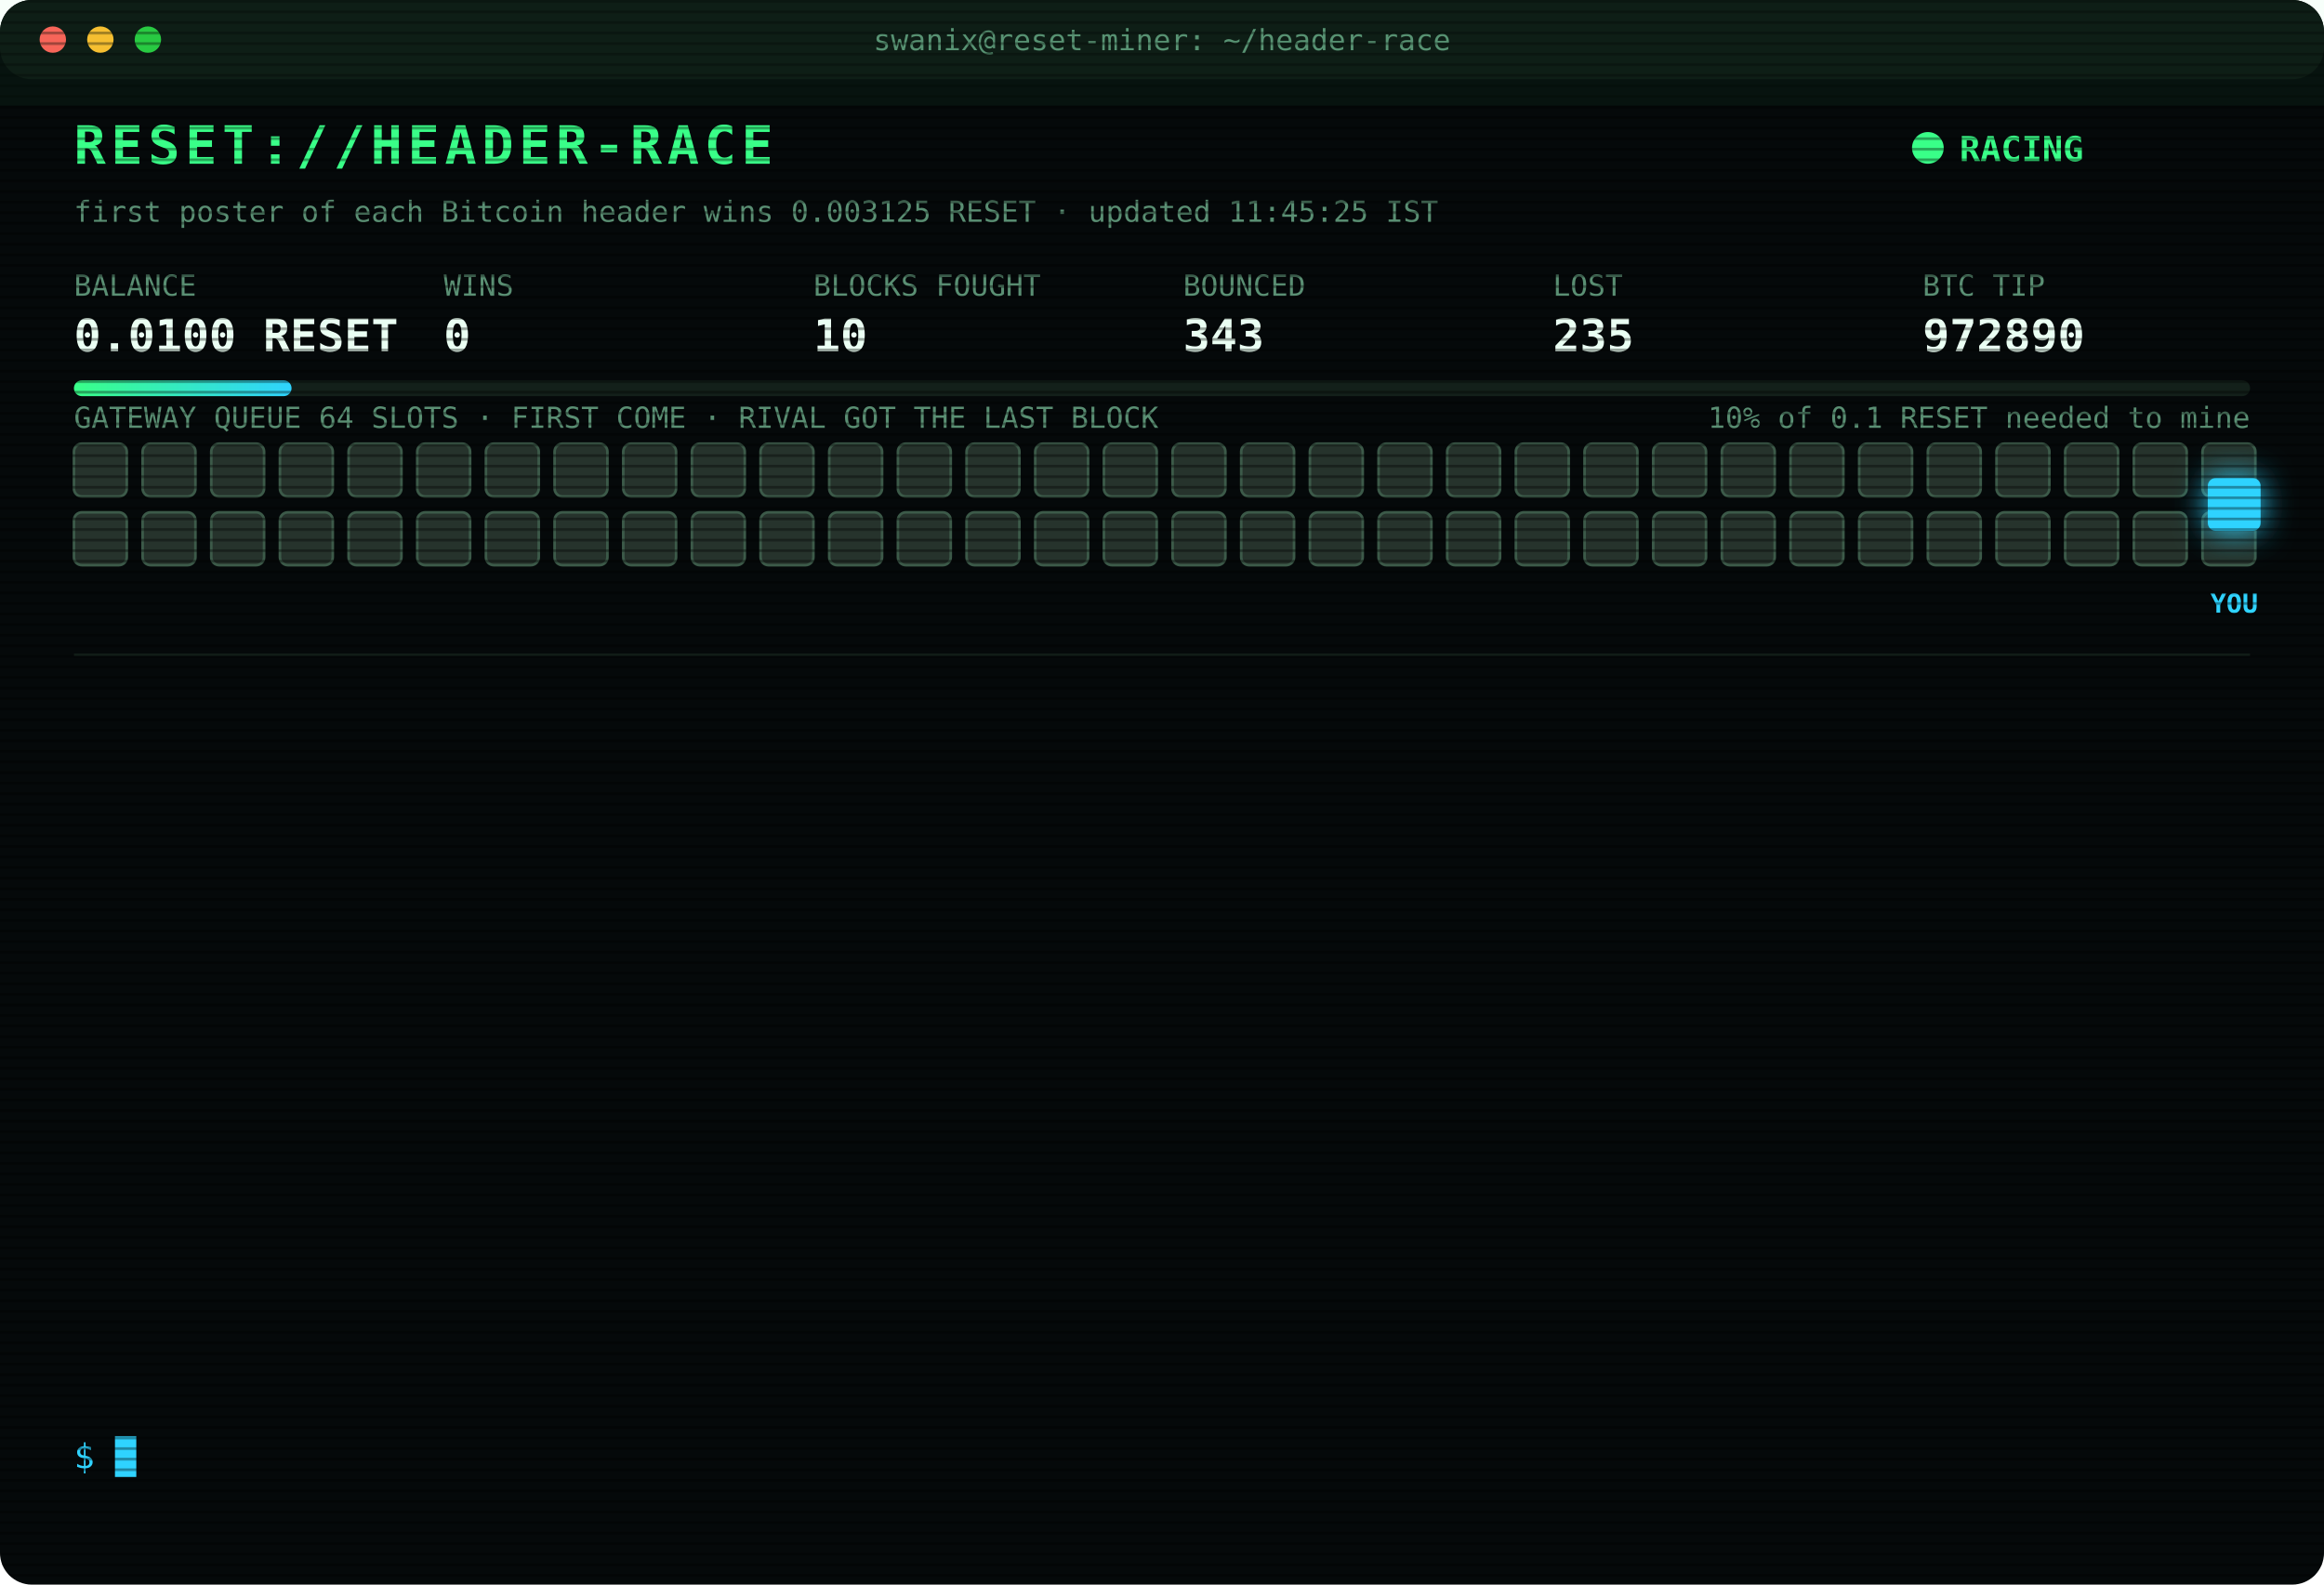
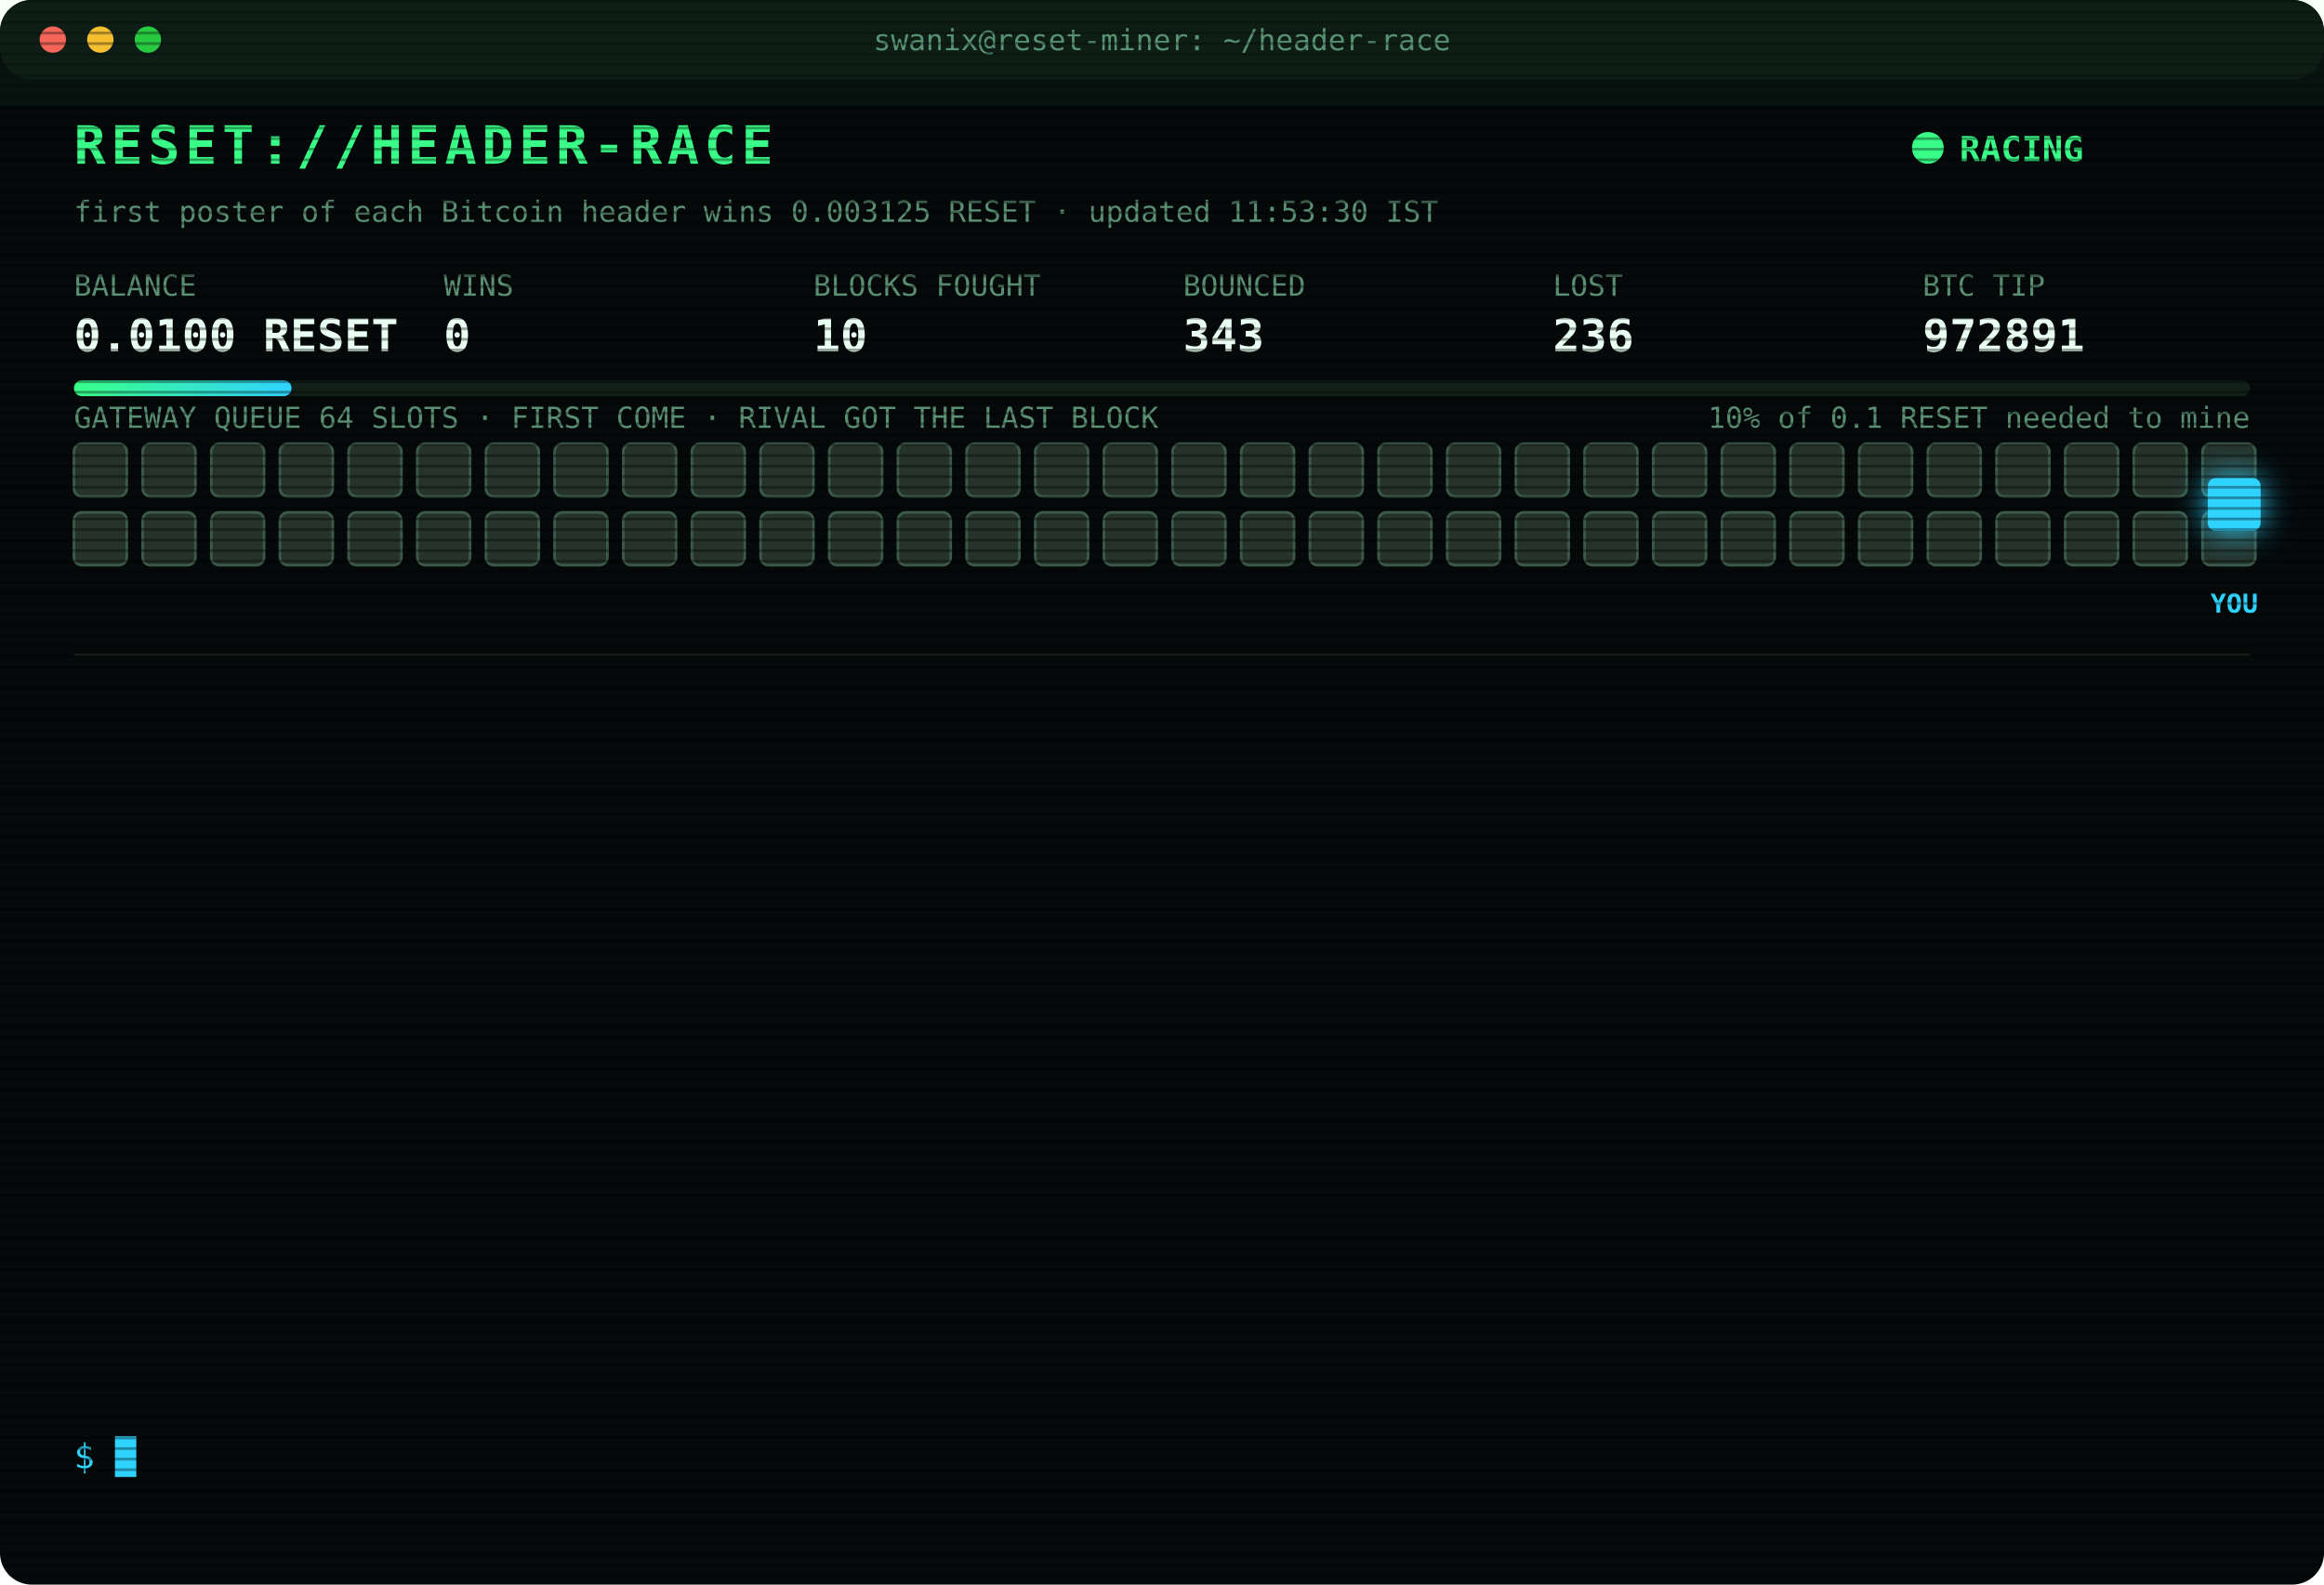
<svg xmlns="http://www.w3.org/2000/svg" width="880" height="600" viewBox="0 0 880 600" font-family="ui-monospace,SFMono-Regular,Menlo,Consolas,monospace">
  <style>
text{font-size:13px;fill:#7CFFB2}
.title{font-size:20px;font-weight:700;fill:#39FF88;letter-spacing:2px;animation:glitch 3s infinite steps(1)}
.sub{fill:#2fd3ff}.k{fill:#5a8f73;font-size:11px}.v{font-size:17px;font-weight:700;fill:#eafff3}
.ts{fill:#3f6b56}.boot{fill:#2fd3ff}.dim{fill:#5a8f73}.bad{fill:#ff4d6d}.warn{fill:#ffd23f}.mag{fill:#ff5cf0}.win{fill:#39FF88;font-weight:700}
.tag{font-size:10px;fill:#2fd3ff;font-weight:700}
.rival{fill:#26332c;stroke:#3c5a49;animation:jam 1.2s infinite alternate}
.idle{fill:#141c18;stroke:#22302a;animation:breathe 4s infinite}
.me{fill:#2fd3ff;filter:drop-shadow(0 0 6px #2fd3ff)}
.hover{animation:nudge 1.1s infinite ease-in-out}.bounce{animation:kick 1.4s infinite}
.ln{opacity:0;animation:in .4s forwards}
.cur{animation:blink 1s infinite steps(1)}
.scan{animation:scan 6s infinite linear}
.led{animation:blink 1.4s infinite}
@keyframes in{from{opacity:0;transform:translateX(-6px)}to{opacity:1;transform:none}}
@keyframes blink{50%{opacity:0}}
@keyframes jam{to{fill:#33463b}}
@keyframes breathe{50%{opacity:.4}}
@keyframes nudge{50%{transform:translateX(-10px)}}
@keyframes kick{0%,100%{transform:none}30%{transform:translateX(-14px)}55%{transform:translateX(10px) translateY(-6px)}}
@keyframes glitch{0%,92%{transform:none}93%{transform:translateX(2px);fill:#ff4d6d}95%{transform:translateX(-2px);fill:#2fd3ff}97%{transform:none}}
@keyframes scan{from{transform:translateY(-40px)}to{transform:translateY(600px)}}
</style>
  <defs>
    <pattern id="sl" width="4" height="4" patternUnits="userSpaceOnUse">
      <rect width="4" height="1" fill="#000" opacity=".35" />
    </pattern>
    <linearGradient id="bar">
      <stop offset="0" stop-color="#39FF88" />
      <stop offset="1" stop-color="#2fd3ff" />
    </linearGradient>
  </defs>
  <rect width="880" height="600" rx="12" fill="#05090a" />
  <rect width="880" height="30" rx="12" fill="#0d1512" />
  <circle cx="20" cy="15" r="5" fill="#ff5f57" />
  <circle cx="38" cy="15" r="5" fill="#febc2e" />
  <circle cx="56" cy="15" r="5" fill="#28c840" />
  <text x="440" y="19" text-anchor="middle" class="k">swanix@reset-miner: ~/header-race</text>
  <text x="28" y="62" class="title">RESET://HEADER-RACE</text>
  <circle class="led" cx="730" cy="56" r="6" fill="#39FF88" />
  <text x="742" y="61" class="win">RACING</text>
-   <text x="28" y="84" class="k">first poster of each Bitcoin header wins 0.003125 RESET · updated 11:45:25 IST</text>
+   <text x="28" y="84" class="k">first poster of each Bitcoin header wins 0.003125 RESET · updated 11:53:30 IST</text>
  <text x="28" y="112" class="k">BALANCE</text>
  <text x="28" y="133" class="v">0.0100 RESET</text>
  <text x="168" y="112" class="k">WINS</text>
  <text x="168" y="133" class="v">0</text>
  <text x="308" y="112" class="k">BLOCKS FOUGHT</text>
  <text x="308" y="133" class="v">10</text>
  <text x="448" y="112" class="k">BOUNCED</text>
  <text x="448" y="133" class="v">343</text>
  <text x="588" y="112" class="k">LOST</text>
-   <text x="588" y="133" class="v">235</text>
+   <text x="588" y="133" class="v">236</text>
  <text x="728" y="112" class="k">BTC TIP</text>
-   <text x="728" y="133" class="v">972890</text>
+   <text x="728" y="133" class="v">972891</text>
  <rect x="28" y="144" width="824" height="6" rx="3" fill="#13201a" />
  <rect x="28" y="144" width="82.4" height="6" rx="3" fill="url(#bar)" />
  <text x="852" y="162" text-anchor="end" class="k">10% of 0.1 RESET needed to mine</text>
  <text x="28" y="162" class="k">GATEWAY QUEUE 64 SLOTS · FIRST COME · RIVAL GOT THE LAST BLOCK</text>
  <rect class="rival" x="28" y="168" width="20" height="20" rx="3" style="animation-delay:0.00s" />
  <rect class="rival" x="54" y="168" width="20" height="20" rx="3" style="animation-delay:0.05s" />
  <rect class="rival" x="80" y="168" width="20" height="20" rx="3" style="animation-delay:0.10s" />
  <rect class="rival" x="106" y="168" width="20" height="20" rx="3" style="animation-delay:0.15s" />
  <rect class="rival" x="132" y="168" width="20" height="20" rx="3" style="animation-delay:0.20s" />
  <rect class="rival" x="158" y="168" width="20" height="20" rx="3" style="animation-delay:0.25s" />
  <rect class="rival" x="184" y="168" width="20" height="20" rx="3" style="animation-delay:0.30s" />
  <rect class="rival" x="210" y="168" width="20" height="20" rx="3" style="animation-delay:0.35s" />
  <rect class="rival" x="236" y="168" width="20" height="20" rx="3" style="animation-delay:0.40s" />
  <rect class="rival" x="262" y="168" width="20" height="20" rx="3" style="animation-delay:0.45s" />
  <rect class="rival" x="288" y="168" width="20" height="20" rx="3" style="animation-delay:0.50s" />
  <rect class="rival" x="314" y="168" width="20" height="20" rx="3" style="animation-delay:0.55s" />
  <rect class="rival" x="340" y="168" width="20" height="20" rx="3" style="animation-delay:0.60s" />
  <rect class="rival" x="366" y="168" width="20" height="20" rx="3" style="animation-delay:0.65s" />
  <rect class="rival" x="392" y="168" width="20" height="20" rx="3" style="animation-delay:0.70s" />
  <rect class="rival" x="418" y="168" width="20" height="20" rx="3" style="animation-delay:0.75s" />
  <rect class="rival" x="444" y="168" width="20" height="20" rx="3" style="animation-delay:0.80s" />
  <rect class="rival" x="470" y="168" width="20" height="20" rx="3" style="animation-delay:0.85s" />
  <rect class="rival" x="496" y="168" width="20" height="20" rx="3" style="animation-delay:0.90s" />
  <rect class="rival" x="522" y="168" width="20" height="20" rx="3" style="animation-delay:0.95s" />
  <rect class="rival" x="548" y="168" width="20" height="20" rx="3" style="animation-delay:1.00s" />
  <rect class="rival" x="574" y="168" width="20" height="20" rx="3" style="animation-delay:1.05s" />
  <rect class="rival" x="600" y="168" width="20" height="20" rx="3" style="animation-delay:1.10s" />
  <rect class="rival" x="626" y="168" width="20" height="20" rx="3" style="animation-delay:1.15s" />
  <rect class="rival" x="652" y="168" width="20" height="20" rx="3" style="animation-delay:1.20s" />
  <rect class="rival" x="678" y="168" width="20" height="20" rx="3" style="animation-delay:1.25s" />
  <rect class="rival" x="704" y="168" width="20" height="20" rx="3" style="animation-delay:1.30s" />
  <rect class="rival" x="730" y="168" width="20" height="20" rx="3" style="animation-delay:1.35s" />
  <rect class="rival" x="756" y="168" width="20" height="20" rx="3" style="animation-delay:1.40s" />
  <rect class="rival" x="782" y="168" width="20" height="20" rx="3" style="animation-delay:1.45s" />
  <rect class="rival" x="808" y="168" width="20" height="20" rx="3" style="animation-delay:1.50s" />
  <rect class="rival" x="834" y="168" width="20" height="20" rx="3" style="animation-delay:1.55s" />
  <rect class="rival" x="28" y="194" width="20" height="20" rx="3" style="animation-delay:1.60s" />
  <rect class="rival" x="54" y="194" width="20" height="20" rx="3" style="animation-delay:1.65s" />
  <rect class="rival" x="80" y="194" width="20" height="20" rx="3" style="animation-delay:1.70s" />
  <rect class="rival" x="106" y="194" width="20" height="20" rx="3" style="animation-delay:1.75s" />
  <rect class="rival" x="132" y="194" width="20" height="20" rx="3" style="animation-delay:1.80s" />
  <rect class="rival" x="158" y="194" width="20" height="20" rx="3" style="animation-delay:1.85s" />
  <rect class="rival" x="184" y="194" width="20" height="20" rx="3" style="animation-delay:1.90s" />
  <rect class="rival" x="210" y="194" width="20" height="20" rx="3" style="animation-delay:1.95s" />
  <rect class="rival" x="236" y="194" width="20" height="20" rx="3" style="animation-delay:2.00s" />
  <rect class="rival" x="262" y="194" width="20" height="20" rx="3" style="animation-delay:2.05s" />
  <rect class="rival" x="288" y="194" width="20" height="20" rx="3" style="animation-delay:2.10s" />
  <rect class="rival" x="314" y="194" width="20" height="20" rx="3" style="animation-delay:2.15s" />
  <rect class="rival" x="340" y="194" width="20" height="20" rx="3" style="animation-delay:2.20s" />
  <rect class="rival" x="366" y="194" width="20" height="20" rx="3" style="animation-delay:2.25s" />
  <rect class="rival" x="392" y="194" width="20" height="20" rx="3" style="animation-delay:2.30s" />
  <rect class="rival" x="418" y="194" width="20" height="20" rx="3" style="animation-delay:2.35s" />
  <rect class="rival" x="444" y="194" width="20" height="20" rx="3" style="animation-delay:2.40s" />
  <rect class="rival" x="470" y="194" width="20" height="20" rx="3" style="animation-delay:2.45s" />
  <rect class="rival" x="496" y="194" width="20" height="20" rx="3" style="animation-delay:2.50s" />
  <rect class="rival" x="522" y="194" width="20" height="20" rx="3" style="animation-delay:2.55s" />
  <rect class="rival" x="548" y="194" width="20" height="20" rx="3" style="animation-delay:2.60s" />
  <rect class="rival" x="574" y="194" width="20" height="20" rx="3" style="animation-delay:2.65s" />
  <rect class="rival" x="600" y="194" width="20" height="20" rx="3" style="animation-delay:2.70s" />
  <rect class="rival" x="626" y="194" width="20" height="20" rx="3" style="animation-delay:2.75s" />
  <rect class="rival" x="652" y="194" width="20" height="20" rx="3" style="animation-delay:2.80s" />
  <rect class="rival" x="678" y="194" width="20" height="20" rx="3" style="animation-delay:2.85s" />
  <rect class="rival" x="704" y="194" width="20" height="20" rx="3" style="animation-delay:2.90s" />
  <rect class="rival" x="730" y="194" width="20" height="20" rx="3" style="animation-delay:2.95s" />
  <rect class="rival" x="756" y="194" width="20" height="20" rx="3" style="animation-delay:3.00s" />
  <rect class="rival" x="782" y="194" width="20" height="20" rx="3" style="animation-delay:3.05s" />
  <rect class="rival" x="808" y="194" width="20" height="20" rx="3" style="animation-delay:3.10s" />
  <rect class="rival" x="834" y="194" width="20" height="20" rx="3" style="animation-delay:3.15s" />
  <g class="hover">
    <rect class="me" x="836" y="181" width="20" height="20" rx="3" />
    <text class="tag" x="846" y="232" text-anchor="middle">YOU</text>
  </g>
  <line x1="28" x2="852" y1="248" y2="248" stroke="#13201a" />
  <g class="ln" style="animation-delay:0.40s">
-     <text x="28" y="270" class="ts">10:33:39</text>
-     <text x="104" y="270" class="bad">[LOST] #972878 taken by a rival miner</text>
+     <text x="28" y="270" class="ts">10:38:29</text>
+     <text x="104" y="270" class="bad">[LOST] #972879 taken by a rival miner</text>
  </g>
  <g class="ln" style="animation-delay:0.65s">
-     <text x="28" y="292" class="ts">10:38:29</text>
-     <text x="104" y="292" class="bad">[LOST] #972879 taken by a rival miner</text>
+     <text x="28" y="292" class="ts">10:40:30</text>
+     <text x="104" y="292" class="bad">[LOST] #972880 taken by a rival miner</text>
  </g>
  <g class="ln" style="animation-delay:0.90s">
-     <text x="28" y="314" class="ts">10:40:30</text>
-     <text x="104" y="314" class="bad">[LOST] #972880 taken by a rival miner</text>
+     <text x="28" y="314" class="ts">10:44:05</text>
+     <text x="104" y="314" class="bad">[LOST] #972882 taken by a rival miner</text>
  </g>
  <g class="ln" style="animation-delay:1.15s">
-     <text x="28" y="336" class="ts">10:44:05</text>
-     <text x="104" y="336" class="bad">[LOST] #972882 taken by a rival miner</text>
+     <text x="28" y="336" class="ts">10:45:17</text>
+     <text x="104" y="336" class="bad">[LOST] #972883 taken by a rival miner</text>
  </g>
  <g class="ln" style="animation-delay:1.40s">
-     <text x="28" y="358" class="ts">10:45:17</text>
-     <text x="104" y="358" class="bad">[LOST] #972883 taken by a rival miner</text>
+     <text x="28" y="358" class="ts">10:54:38</text>
+     <text x="104" y="358" class="bad">[LOST] #972884 taken by a rival miner</text>
  </g>
  <g class="ln" style="animation-delay:1.65s">
-     <text x="28" y="380" class="ts">10:54:38</text>
-     <text x="104" y="380" class="bad">[LOST] #972884 taken by a rival miner</text>
+     <text x="28" y="380" class="ts">11:07:27</text>
+     <text x="104" y="380" class="bad">[GATEWAY DOWN] no response · 2634ms</text>
  </g>
  <g class="ln" style="animation-delay:1.90s">
-     <text x="28" y="402" class="ts">11:07:27</text>
-     <text x="104" y="402" class="bad">[GATEWAY DOWN] no response · 2634ms</text>
+     <text x="28" y="402" class="ts">11:09:31</text>
+     <text x="104" y="402" class="bad">[GATEWAY DOWN] no response · 2633ms</text>
  </g>
  <g class="ln" style="animation-delay:2.15s">
-     <text x="28" y="424" class="ts">11:09:31</text>
-     <text x="104" y="424" class="bad">[GATEWAY DOWN] no response · 2633ms</text>
+     <text x="28" y="424" class="ts">11:11:01</text>
+     <text x="104" y="424" class="bad">[LOST] #972885 taken by a rival miner</text>
  </g>
  <g class="ln" style="animation-delay:2.40s">
-     <text x="28" y="446" class="ts">11:11:01</text>
-     <text x="104" y="446" class="bad">[LOST] #972885 taken by a rival miner</text>
+     <text x="28" y="446" class="ts">11:12:35</text>
+     <text x="104" y="446" class="bad">[GATEWAY DOWN] no response · 2638ms</text>
  </g>
  <g class="ln" style="animation-delay:2.65s">
-     <text x="28" y="468" class="ts">11:12:35</text>
-     <text x="104" y="468" class="bad">[GATEWAY DOWN] no response · 2638ms</text>
+     <text x="28" y="468" class="ts">11:27:36</text>
+     <text x="104" y="468" class="bad">[LOST] #972887 taken by a rival miner</text>
  </g>
  <g class="ln" style="animation-delay:2.90s">
-     <text x="28" y="490" class="ts">11:27:36</text>
-     <text x="104" y="490" class="bad">[LOST] #972887 taken by a rival miner</text>
+     <text x="28" y="490" class="ts">11:30:35</text>
+     <text x="104" y="490" class="bad">[LOST] #972889 taken by a rival miner</text>
  </g>
  <g class="ln" style="animation-delay:3.15s">
-     <text x="28" y="512" class="ts">11:30:35</text>
-     <text x="104" y="512" class="bad">[LOST] #972889 taken by a rival miner</text>
+     <text x="28" y="512" class="ts">11:32:37</text>
+     <text x="104" y="512" class="bad">[LOST] #972890 taken by a rival miner</text>
  </g>
  <g class="ln" style="animation-delay:3.40s">
-     <text x="28" y="534" class="ts">11:32:37</text>
-     <text x="104" y="534" class="bad">[LOST] #972890 taken by a rival miner</text>
+     <text x="28" y="534" class="ts">11:53:30</text>
+     <text x="104" y="534" class="bad">[LOST] #972891 taken by a rival miner</text>
  </g>
  <text x="28" y="556" class="sub">$ <tspan class="cur">█</tspan>
  </text>
  <rect width="880" height="600" rx="12" fill="url(#sl)" pointer-events="none" />
  <rect class="scan" width="880" height="40" fill="#39FF88" opacity=".04" />
</svg>
